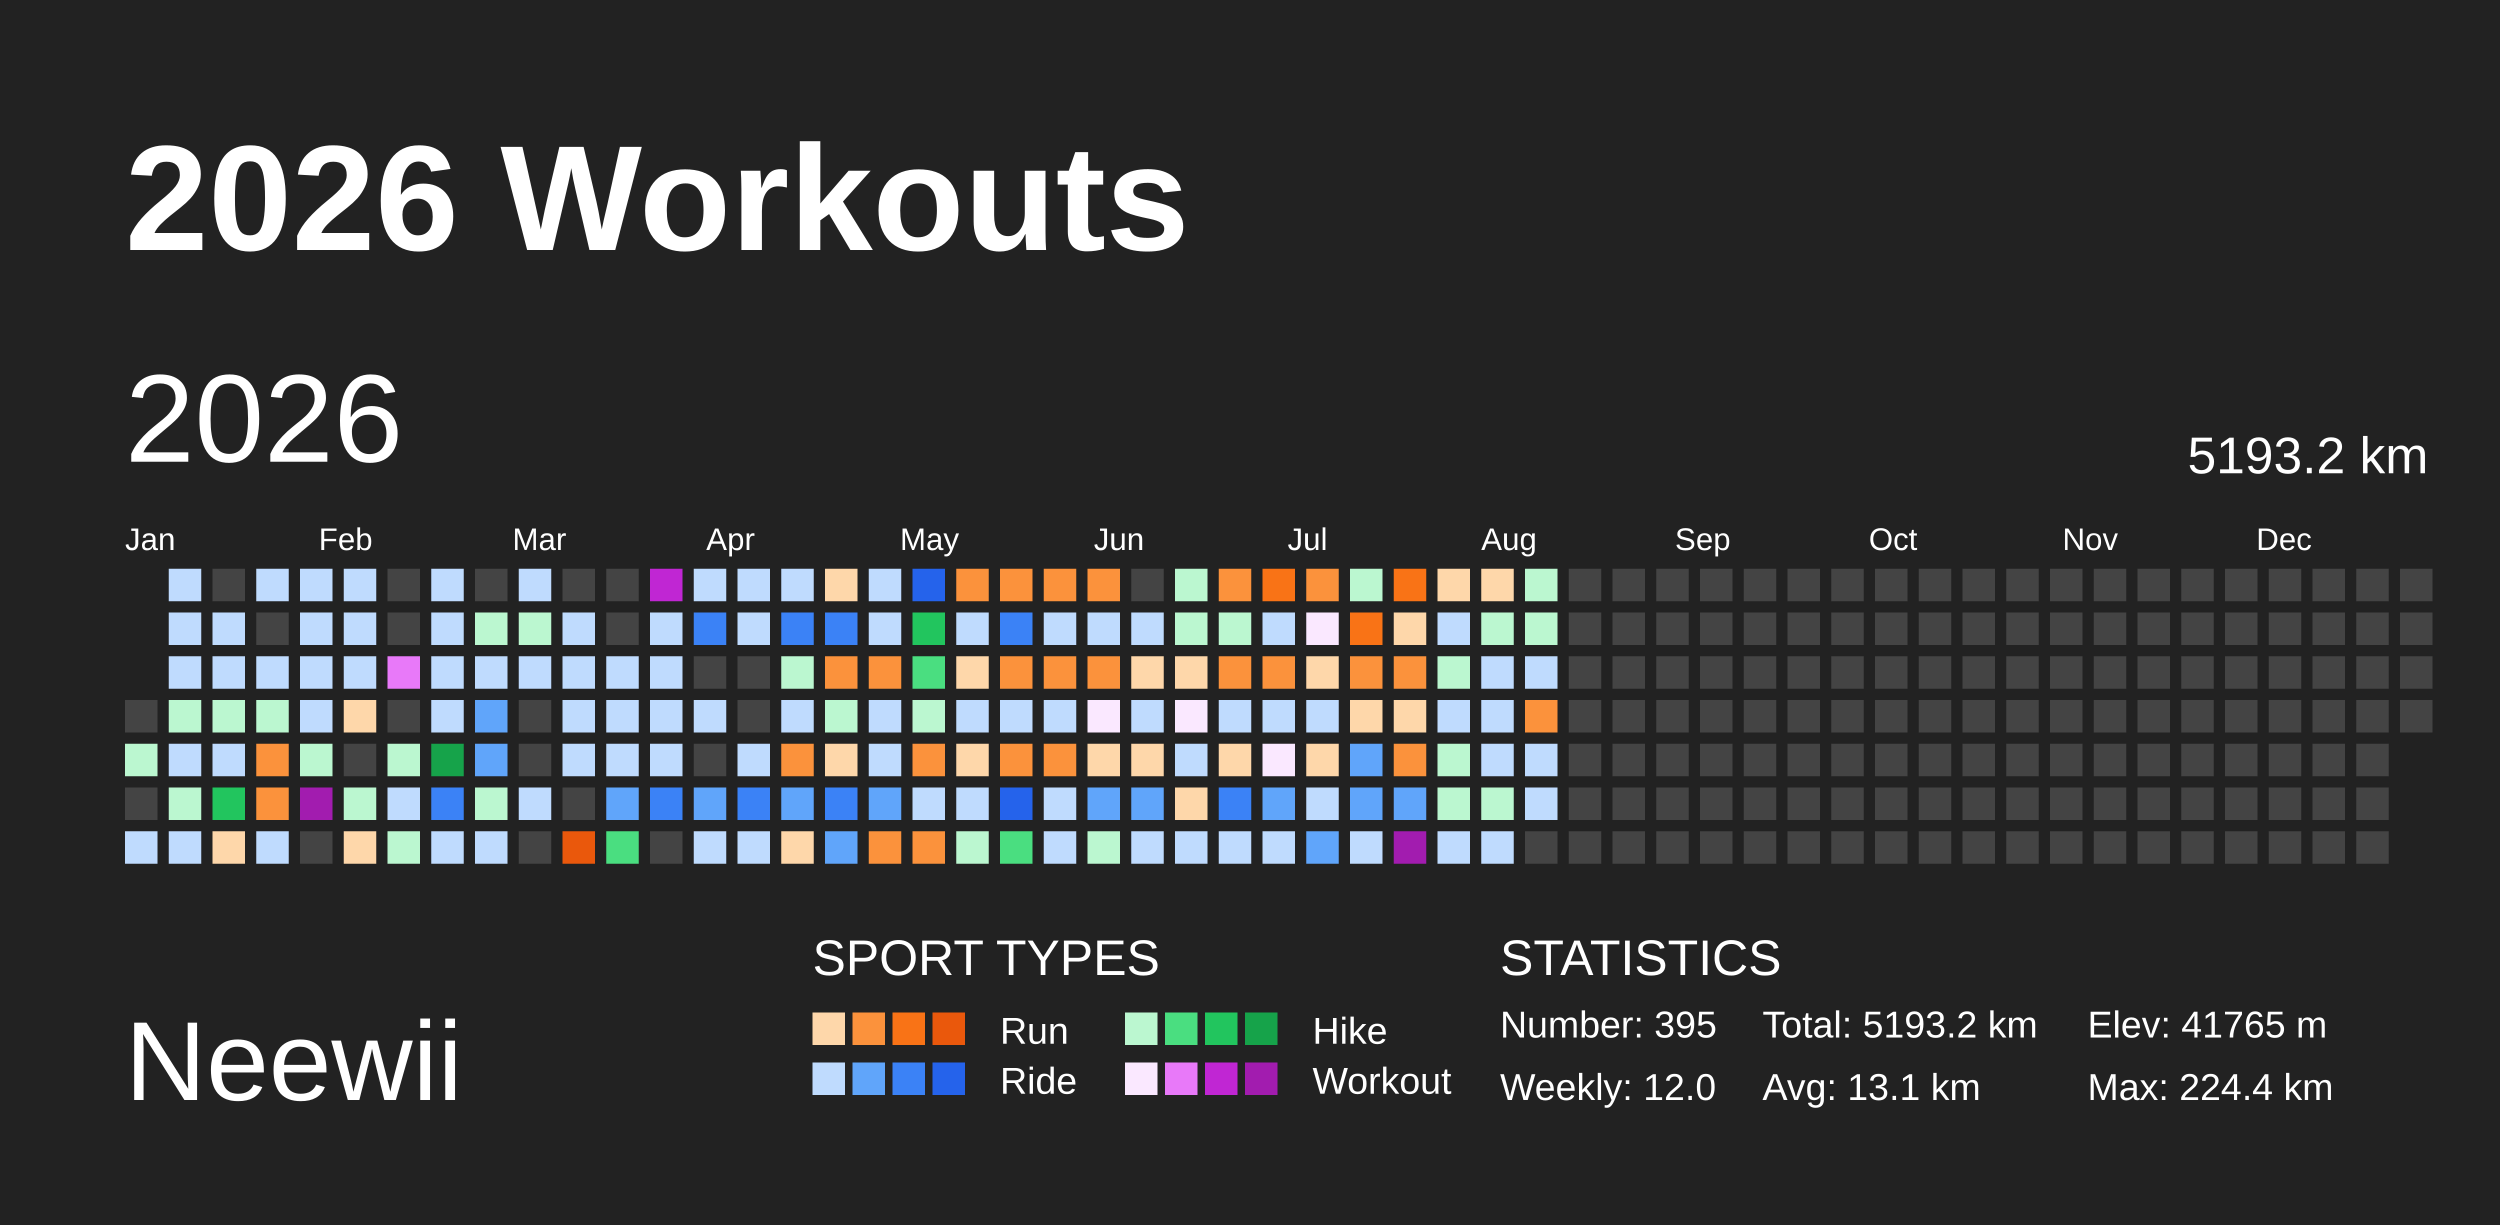
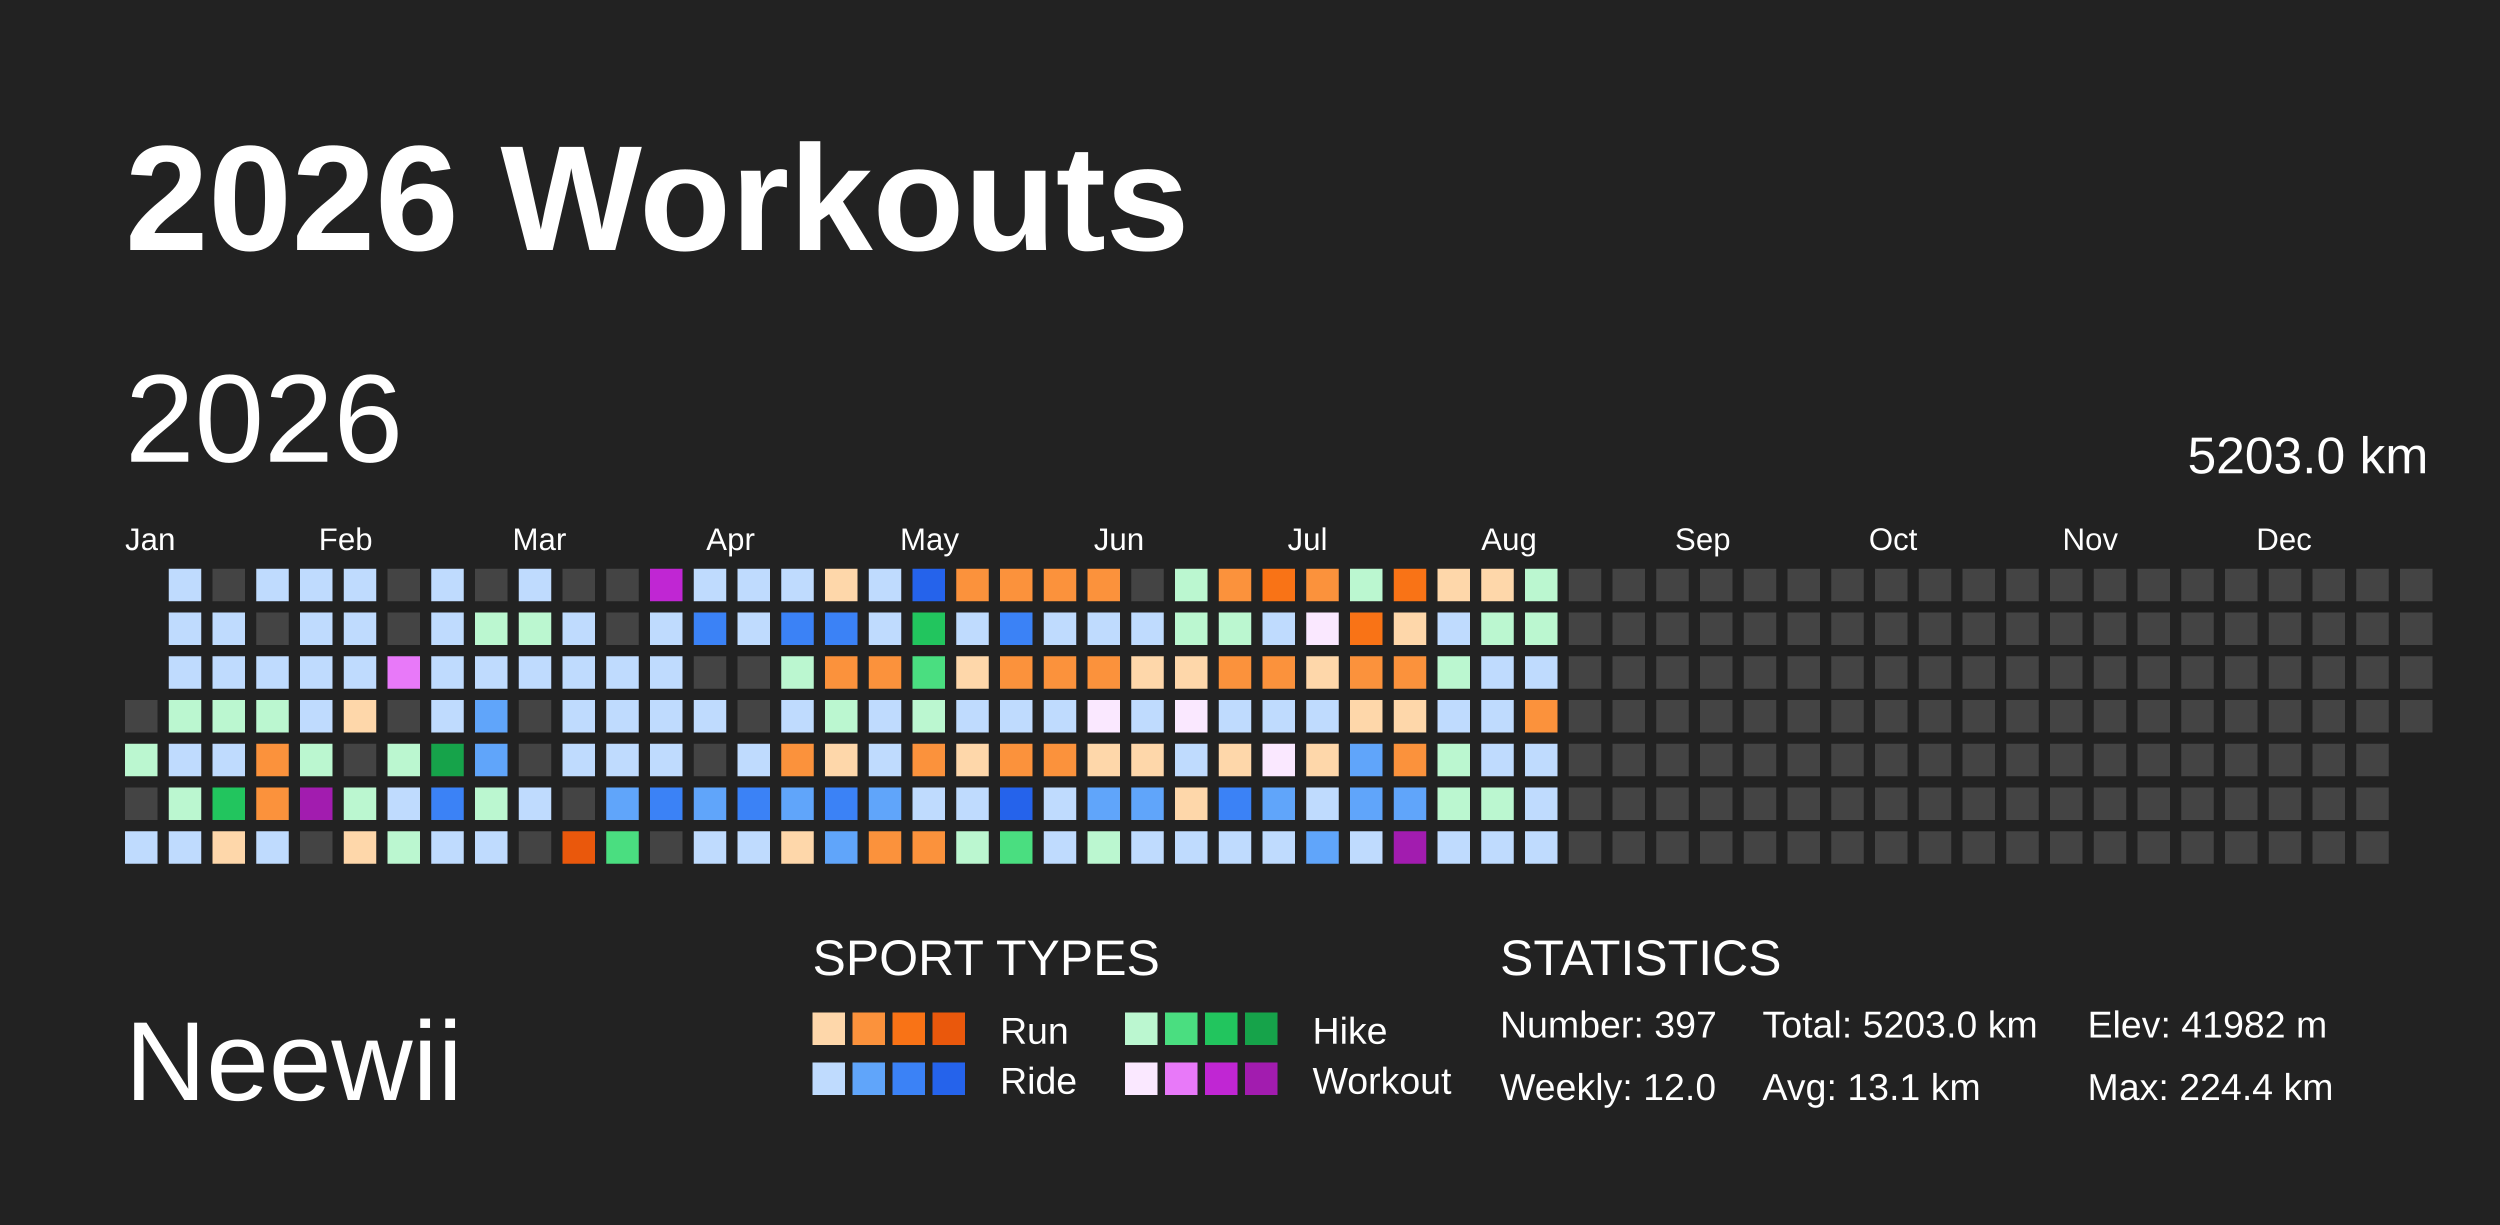
<svg xmlns="http://www.w3.org/2000/svg" baseProfile="full" height="98mm" version="1.1" viewBox="0,0,200,98" width="200mm">
  <defs />
  <rect fill="#222222" height="98" width="200" x="0" y="0" />
  <text fill="#FFFFFF" style="font-size:12px; font-family:Arial; font-weight:bold;" x="10" y="20">2026 Workouts</text>
  <text fill="#FFFFFF" style="font-size:9px; font-family:Arial" x="10" y="88">Neewii</text>
  <text fill="#FFFFFF" style="font-size:4px; font-family:Arial" x="65" y="78">SPORT TYPES</text>
  <rect fill="#fed7aa" height="2.6" width="2.6" x="65.0" y="81" />
  <rect fill="#fb923c" height="2.6" width="2.6" x="68.2" y="81" />
  <rect fill="#f97316" height="2.6" width="2.6" x="71.4" y="81" />
  <rect fill="#ea580c" height="2.6" width="2.6" x="74.6" y="81" />
  <text fill="#FFFFFF" style="font-size:3px; font-family:Arial" x="80" y="83.5">Run</text>
  <rect fill="#bbf7d0" height="2.6" width="2.6" x="90.0" y="81" />
  <rect fill="#4ade80" height="2.6" width="2.6" x="93.2" y="81" />
  <rect fill="#22c55e" height="2.6" width="2.6" x="96.4" y="81" />
  <rect fill="#16a34a" height="2.6" width="2.6" x="99.6" y="81" />
  <text fill="#FFFFFF" style="font-size:3px; font-family:Arial" x="105" y="83.5">Hike</text>
  <rect fill="#bfdbfe" height="2.6" width="2.6" x="65.0" y="85" />
  <rect fill="#60a5fa" height="2.6" width="2.6" x="68.2" y="85" />
  <rect fill="#3b82f6" height="2.6" width="2.6" x="71.4" y="85" />
  <rect fill="#2563eb" height="2.6" width="2.6" x="74.6" y="85" />
  <text fill="#FFFFFF" style="font-size:3px; font-family:Arial" x="80" y="87.5">Ride</text>
  <rect fill="#fae8ff" height="2.6" width="2.6" x="90.0" y="85" />
  <rect fill="#e879f9" height="2.6" width="2.6" x="93.2" y="85" />
  <rect fill="#c026d3" height="2.6" width="2.6" x="96.4" y="85" />
  <rect fill="#a21caf" height="2.6" width="2.6" x="99.6" y="85" />
  <text fill="#FFFFFF" style="font-size:3px; font-family:Arial" x="105" y="87.5">Workout</text>
  <text fill="#FFFFFF" style="font-size:4px; font-family:Arial" x="120" y="78">STATISTICS</text>
-   <text fill="#FFFFFF" style="font-size:3px; font-family:Arial" x="120" y="83">Number: 395</text>
+   <text fill="#FFFFFF" style="font-size:3px; font-family:Arial" x="120" y="83">Number: 397</text>
  <text fill="#FFFFFF" style="font-size:3px; font-family:Arial" x="120" y="88">Weekly: 12.0</text>
-   <text fill="#FFFFFF" style="font-size:3px; font-family:Arial" x="141" y="83">Total: 5193.2 km</text>
+   <text fill="#FFFFFF" style="font-size:3px; font-family:Arial" x="141" y="83">Total: 5203.0 km</text>
  <text fill="#FFFFFF" style="font-size:3px; font-family:Arial" x="141" y="88">Avg: 13.1 km</text>
-   <text fill="#FFFFFF" style="font-size:3px; font-family:Arial" x="167" y="83">Elev: 41765 m</text>
+   <text fill="#FFFFFF" style="font-size:3px; font-family:Arial" x="167" y="83">Elev: 41982 m</text>
  <text fill="#FFFFFF" style="font-size:3px; font-family:Arial" x="167" y="88">Max: 224.4 km</text>
  <text dominant-baseline="hanging" fill="#FFFFFF" style="font-size:10.0px; font-family:Arial;" x="10" y="30">2026</text>
-   <text dominant-baseline="hanging" fill="#FFFFFF" style="font-size:4.125px; font-family:Arial;" x="175" y="35">5193.2 km</text>
+   <text dominant-baseline="hanging" fill="#FFFFFF" style="font-size:4.125px; font-family:Arial;" x="175" y="35">5203.0 km</text>
  <text fill="#FFFFFF" style="font-size:2.5px; font-family:Arial" x="10.0" y="44">Jan</text>
  <text fill="#FFFFFF" style="font-size:2.5px; font-family:Arial" x="25.5" y="44">Feb</text>
  <text fill="#FFFFFF" style="font-size:2.5px; font-family:Arial" x="41.0" y="44">Mar</text>
  <text fill="#FFFFFF" style="font-size:2.5px; font-family:Arial" x="56.5" y="44">Apr</text>
  <text fill="#FFFFFF" style="font-size:2.5px; font-family:Arial" x="72.0" y="44">May</text>
  <text fill="#FFFFFF" style="font-size:2.5px; font-family:Arial" x="87.5" y="44">Jun</text>
  <text fill="#FFFFFF" style="font-size:2.5px; font-family:Arial" x="103.0" y="44">Jul</text>
  <text fill="#FFFFFF" style="font-size:2.5px; font-family:Arial" x="118.5" y="44">Aug</text>
  <text fill="#FFFFFF" style="font-size:2.5px; font-family:Arial" x="134.0" y="44">Sep</text>
  <text fill="#FFFFFF" style="font-size:2.5px; font-family:Arial" x="149.5" y="44">Oct</text>
  <text fill="#FFFFFF" style="font-size:2.5px; font-family:Arial" x="165.0" y="44">Nov</text>
  <text fill="#FFFFFF" style="font-size:2.5px; font-family:Arial" x="180.5" y="44">Dec</text>
  <rect fill="#444444" height="2.6" width="2.6" x="10.0" y="56.0" />
  <rect fill="#bbf7d0" height="2.6" width="2.6" x="10.0" y="59.5" />
  <rect fill="#444444" height="2.6" width="2.6" x="10.0" y="63.0" />
  <rect fill="#bfdbfe" height="2.6" width="2.6" x="10.0" y="66.5" />
  <rect fill="#bfdbfe" height="2.6" width="2.6" x="13.5" y="45.5" />
  <rect fill="#bfdbfe" height="2.6" width="2.6" x="13.5" y="49.0" />
  <rect fill="#bfdbfe" height="2.6" width="2.6" x="13.5" y="52.5" />
  <rect fill="#bbf7d0" height="2.6" width="2.6" x="13.5" y="56.0" />
  <rect fill="#bfdbfe" height="2.6" width="2.6" x="13.5" y="59.5" />
  <rect fill="#bbf7d0" height="2.6" width="2.6" x="13.5" y="63.0" />
  <rect fill="#bfdbfe" height="2.6" width="2.6" x="13.5" y="66.5" />
  <rect fill="#444444" height="2.6" width="2.6" x="17.0" y="45.5" />
  <rect fill="#bfdbfe" height="2.6" width="2.6" x="17.0" y="49.0" />
  <rect fill="#bfdbfe" height="2.6" width="2.6" x="17.0" y="52.5" />
  <rect fill="#bbf7d0" height="2.6" width="2.6" x="17.0" y="56.0" />
  <rect fill="#bfdbfe" height="2.6" width="2.6" x="17.0" y="59.5" />
  <rect fill="#22c55e" height="2.6" width="2.6" x="17.0" y="63.0" />
  <rect fill="#fed7aa" height="2.6" width="2.6" x="17.0" y="66.5" />
  <rect fill="#bfdbfe" height="2.6" width="2.6" x="20.5" y="45.5" />
  <rect fill="#444444" height="2.6" width="2.6" x="20.5" y="49.0" />
  <rect fill="#bfdbfe" height="2.6" width="2.6" x="20.5" y="52.5" />
  <rect fill="#bbf7d0" height="2.6" width="2.6" x="20.5" y="56.0" />
  <rect fill="#fb923c" height="2.6" width="2.6" x="20.5" y="59.5" />
  <rect fill="#fb923c" height="2.6" width="2.6" x="20.5" y="63.0" />
  <rect fill="#bfdbfe" height="2.6" width="2.6" x="20.5" y="66.5" />
  <rect fill="#bfdbfe" height="2.6" width="2.6" x="24.0" y="45.5" />
  <rect fill="#bfdbfe" height="2.6" width="2.6" x="24.0" y="49.0" />
  <rect fill="#bfdbfe" height="2.6" width="2.6" x="24.0" y="52.5" />
  <rect fill="#bfdbfe" height="2.6" width="2.6" x="24.0" y="56.0" />
  <rect fill="#bbf7d0" height="2.6" width="2.6" x="24.0" y="59.5" />
  <rect fill="#a21caf" height="2.6" width="2.6" x="24.0" y="63.0" />
  <rect fill="#444444" height="2.6" width="2.6" x="24.0" y="66.5" />
  <rect fill="#bfdbfe" height="2.6" width="2.6" x="27.5" y="45.5" />
  <rect fill="#bfdbfe" height="2.6" width="2.6" x="27.5" y="49.0" />
  <rect fill="#bfdbfe" height="2.6" width="2.6" x="27.5" y="52.5" />
  <rect fill="#fed7aa" height="2.6" width="2.6" x="27.5" y="56.0" />
  <rect fill="#444444" height="2.6" width="2.6" x="27.5" y="59.5" />
  <rect fill="#bbf7d0" height="2.6" width="2.6" x="27.5" y="63.0" />
  <rect fill="#fed7aa" height="2.6" width="2.6" x="27.5" y="66.5" />
  <rect fill="#444444" height="2.6" width="2.6" x="31.0" y="45.5" />
  <rect fill="#444444" height="2.6" width="2.6" x="31.0" y="49.0" />
  <rect fill="#e879f9" height="2.6" width="2.6" x="31.0" y="52.5" />
  <rect fill="#444444" height="2.6" width="2.6" x="31.0" y="56.0" />
  <rect fill="#bbf7d0" height="2.6" width="2.6" x="31.0" y="59.5" />
  <rect fill="#bfdbfe" height="2.6" width="2.6" x="31.0" y="63.0" />
  <rect fill="#bbf7d0" height="2.6" width="2.6" x="31.0" y="66.5" />
  <rect fill="#bfdbfe" height="2.6" width="2.6" x="34.5" y="45.5" />
  <rect fill="#bfdbfe" height="2.6" width="2.6" x="34.5" y="49.0" />
  <rect fill="#bfdbfe" height="2.6" width="2.6" x="34.5" y="52.5" />
  <rect fill="#bfdbfe" height="2.6" width="2.6" x="34.5" y="56.0" />
  <rect fill="#16a34a" height="2.6" width="2.6" x="34.5" y="59.5" />
  <rect fill="#3b82f6" height="2.6" width="2.6" x="34.5" y="63.0" />
  <rect fill="#bfdbfe" height="2.6" width="2.6" x="34.5" y="66.5" />
  <rect fill="#444444" height="2.6" width="2.6" x="38.0" y="45.5" />
  <rect fill="#bbf7d0" height="2.6" width="2.6" x="38.0" y="49.0" />
  <rect fill="#bfdbfe" height="2.6" width="2.6" x="38.0" y="52.5" />
  <rect fill="#60a5fa" height="2.6" width="2.6" x="38.0" y="56.0" />
  <rect fill="#60a5fa" height="2.6" width="2.6" x="38.0" y="59.5" />
  <rect fill="#bbf7d0" height="2.6" width="2.6" x="38.0" y="63.0" />
  <rect fill="#bfdbfe" height="2.6" width="2.6" x="38.0" y="66.5" />
  <rect fill="#bfdbfe" height="2.6" width="2.6" x="41.5" y="45.5" />
  <rect fill="#bbf7d0" height="2.6" width="2.6" x="41.5" y="49.0" />
  <rect fill="#bfdbfe" height="2.6" width="2.6" x="41.5" y="52.5" />
  <rect fill="#444444" height="2.6" width="2.6" x="41.5" y="56.0" />
  <rect fill="#444444" height="2.6" width="2.6" x="41.5" y="59.5" />
  <rect fill="#bfdbfe" height="2.6" width="2.6" x="41.5" y="63.0" />
  <rect fill="#444444" height="2.6" width="2.6" x="41.5" y="66.5" />
  <rect fill="#444444" height="2.6" width="2.6" x="45.0" y="45.5" />
  <rect fill="#bfdbfe" height="2.6" width="2.6" x="45.0" y="49.0" />
  <rect fill="#bfdbfe" height="2.6" width="2.6" x="45.0" y="52.5" />
  <rect fill="#bfdbfe" height="2.6" width="2.6" x="45.0" y="56.0" />
  <rect fill="#bfdbfe" height="2.6" width="2.6" x="45.0" y="59.5" />
  <rect fill="#444444" height="2.6" width="2.6" x="45.0" y="63.0" />
  <rect fill="#ea580c" height="2.6" width="2.6" x="45.0" y="66.5" />
  <rect fill="#444444" height="2.6" width="2.6" x="48.5" y="45.5" />
  <rect fill="#444444" height="2.6" width="2.6" x="48.5" y="49.0" />
  <rect fill="#bfdbfe" height="2.6" width="2.6" x="48.5" y="52.5" />
  <rect fill="#bfdbfe" height="2.6" width="2.6" x="48.5" y="56.0" />
  <rect fill="#bfdbfe" height="2.6" width="2.6" x="48.5" y="59.5" />
  <rect fill="#60a5fa" height="2.6" width="2.6" x="48.5" y="63.0" />
  <rect fill="#4ade80" height="2.6" width="2.6" x="48.5" y="66.5" />
  <rect fill="#c026d3" height="2.6" width="2.6" x="52.0" y="45.5" />
  <rect fill="#bfdbfe" height="2.6" width="2.6" x="52.0" y="49.0" />
  <rect fill="#bfdbfe" height="2.6" width="2.6" x="52.0" y="52.5" />
  <rect fill="#bfdbfe" height="2.6" width="2.6" x="52.0" y="56.0" />
  <rect fill="#bfdbfe" height="2.6" width="2.6" x="52.0" y="59.5" />
  <rect fill="#3b82f6" height="2.6" width="2.6" x="52.0" y="63.0" />
  <rect fill="#444444" height="2.6" width="2.6" x="52.0" y="66.5" />
  <rect fill="#bfdbfe" height="2.6" width="2.6" x="55.5" y="45.5" />
  <rect fill="#3b82f6" height="2.6" width="2.6" x="55.5" y="49.0" />
  <rect fill="#444444" height="2.6" width="2.6" x="55.5" y="52.5" />
  <rect fill="#bfdbfe" height="2.6" width="2.6" x="55.5" y="56.0" />
  <rect fill="#444444" height="2.6" width="2.6" x="55.5" y="59.5" />
  <rect fill="#60a5fa" height="2.6" width="2.6" x="55.5" y="63.0" />
  <rect fill="#bfdbfe" height="2.6" width="2.6" x="55.5" y="66.5" />
  <rect fill="#bfdbfe" height="2.6" width="2.6" x="59.0" y="45.5" />
  <rect fill="#bfdbfe" height="2.6" width="2.6" x="59.0" y="49.0" />
  <rect fill="#444444" height="2.6" width="2.6" x="59.0" y="52.5" />
  <rect fill="#444444" height="2.6" width="2.6" x="59.0" y="56.0" />
  <rect fill="#bfdbfe" height="2.6" width="2.6" x="59.0" y="59.5" />
  <rect fill="#3b82f6" height="2.6" width="2.6" x="59.0" y="63.0" />
  <rect fill="#bfdbfe" height="2.6" width="2.6" x="59.0" y="66.5" />
  <rect fill="#bfdbfe" height="2.6" width="2.6" x="62.5" y="45.5" />
  <rect fill="#3b82f6" height="2.6" width="2.6" x="62.5" y="49.0" />
  <rect fill="#bbf7d0" height="2.6" width="2.6" x="62.5" y="52.5" />
  <rect fill="#bfdbfe" height="2.6" width="2.6" x="62.5" y="56.0" />
  <rect fill="#fb923c" height="2.6" width="2.6" x="62.5" y="59.5" />
  <rect fill="#60a5fa" height="2.6" width="2.6" x="62.5" y="63.0" />
  <rect fill="#fed7aa" height="2.6" width="2.6" x="62.5" y="66.5" />
  <rect fill="#fed7aa" height="2.6" width="2.6" x="66.0" y="45.5" />
  <rect fill="#3b82f6" height="2.6" width="2.6" x="66.0" y="49.0" />
  <rect fill="#fb923c" height="2.6" width="2.6" x="66.0" y="52.5" />
  <rect fill="#bbf7d0" height="2.6" width="2.6" x="66.0" y="56.0" />
  <rect fill="#fed7aa" height="2.6" width="2.6" x="66.0" y="59.5" />
  <rect fill="#3b82f6" height="2.6" width="2.6" x="66.0" y="63.0" />
  <rect fill="#60a5fa" height="2.6" width="2.6" x="66.0" y="66.5" />
  <rect fill="#bfdbfe" height="2.6" width="2.6" x="69.5" y="45.5" />
  <rect fill="#bfdbfe" height="2.6" width="2.6" x="69.5" y="49.0" />
  <rect fill="#fb923c" height="2.6" width="2.6" x="69.5" y="52.5" />
  <rect fill="#bfdbfe" height="2.6" width="2.6" x="69.5" y="56.0" />
  <rect fill="#bfdbfe" height="2.6" width="2.6" x="69.5" y="59.5" />
  <rect fill="#60a5fa" height="2.6" width="2.6" x="69.5" y="63.0" />
  <rect fill="#fb923c" height="2.6" width="2.6" x="69.5" y="66.5" />
  <rect fill="#2563eb" height="2.6" width="2.6" x="73.0" y="45.5" />
  <rect fill="#22c55e" height="2.6" width="2.6" x="73.0" y="49.0" />
  <rect fill="#4ade80" height="2.6" width="2.6" x="73.0" y="52.5" />
  <rect fill="#bbf7d0" height="2.6" width="2.6" x="73.0" y="56.0" />
  <rect fill="#fb923c" height="2.6" width="2.6" x="73.0" y="59.5" />
  <rect fill="#bfdbfe" height="2.6" width="2.6" x="73.0" y="63.0" />
  <rect fill="#fb923c" height="2.6" width="2.6" x="73.0" y="66.5" />
  <rect fill="#fb923c" height="2.6" width="2.6" x="76.5" y="45.5" />
  <rect fill="#bfdbfe" height="2.6" width="2.6" x="76.5" y="49.0" />
  <rect fill="#fed7aa" height="2.6" width="2.6" x="76.5" y="52.5" />
  <rect fill="#bfdbfe" height="2.6" width="2.6" x="76.5" y="56.0" />
  <rect fill="#fed7aa" height="2.6" width="2.6" x="76.5" y="59.5" />
  <rect fill="#bfdbfe" height="2.6" width="2.6" x="76.5" y="63.0" />
  <rect fill="#bbf7d0" height="2.6" width="2.6" x="76.5" y="66.5" />
  <rect fill="#fb923c" height="2.6" width="2.6" x="80.0" y="45.5" />
  <rect fill="#3b82f6" height="2.6" width="2.6" x="80.0" y="49.0" />
  <rect fill="#fb923c" height="2.6" width="2.6" x="80.0" y="52.5" />
  <rect fill="#bfdbfe" height="2.6" width="2.6" x="80.0" y="56.0" />
  <rect fill="#fb923c" height="2.6" width="2.6" x="80.0" y="59.5" />
  <rect fill="#2563eb" height="2.6" width="2.6" x="80.0" y="63.0" />
  <rect fill="#4ade80" height="2.6" width="2.6" x="80.0" y="66.5" />
  <rect fill="#fb923c" height="2.6" width="2.6" x="83.5" y="45.5" />
  <rect fill="#bfdbfe" height="2.6" width="2.6" x="83.5" y="49.0" />
  <rect fill="#fb923c" height="2.6" width="2.6" x="83.5" y="52.5" />
  <rect fill="#bfdbfe" height="2.6" width="2.6" x="83.5" y="56.0" />
  <rect fill="#fb923c" height="2.6" width="2.6" x="83.5" y="59.5" />
  <rect fill="#bfdbfe" height="2.6" width="2.6" x="83.5" y="63.0" />
  <rect fill="#bfdbfe" height="2.6" width="2.6" x="83.5" y="66.5" />
  <rect fill="#fb923c" height="2.6" width="2.6" x="87.0" y="45.5" />
  <rect fill="#bfdbfe" height="2.6" width="2.6" x="87.0" y="49.0" />
  <rect fill="#fb923c" height="2.6" width="2.6" x="87.0" y="52.5" />
  <rect fill="#fae8ff" height="2.6" width="2.6" x="87.0" y="56.0" />
  <rect fill="#fed7aa" height="2.6" width="2.6" x="87.0" y="59.5" />
  <rect fill="#60a5fa" height="2.6" width="2.6" x="87.0" y="63.0" />
  <rect fill="#bbf7d0" height="2.6" width="2.6" x="87.0" y="66.5" />
  <rect fill="#444444" height="2.6" width="2.6" x="90.5" y="45.5" />
  <rect fill="#bfdbfe" height="2.6" width="2.6" x="90.5" y="49.0" />
  <rect fill="#fed7aa" height="2.6" width="2.6" x="90.5" y="52.5" />
  <rect fill="#bfdbfe" height="2.6" width="2.6" x="90.5" y="56.0" />
  <rect fill="#fed7aa" height="2.6" width="2.6" x="90.5" y="59.5" />
  <rect fill="#60a5fa" height="2.6" width="2.6" x="90.5" y="63.0" />
  <rect fill="#bfdbfe" height="2.6" width="2.6" x="90.5" y="66.5" />
  <rect fill="#bbf7d0" height="2.6" width="2.6" x="94.0" y="45.5" />
  <rect fill="#bbf7d0" height="2.6" width="2.6" x="94.0" y="49.0" />
  <rect fill="#fed7aa" height="2.6" width="2.6" x="94.0" y="52.5" />
  <rect fill="#fae8ff" height="2.6" width="2.6" x="94.0" y="56.0" />
  <rect fill="#bfdbfe" height="2.6" width="2.6" x="94.0" y="59.5" />
  <rect fill="#fed7aa" height="2.6" width="2.6" x="94.0" y="63.0" />
  <rect fill="#bfdbfe" height="2.6" width="2.6" x="94.0" y="66.5" />
  <rect fill="#fb923c" height="2.6" width="2.6" x="97.5" y="45.5" />
  <rect fill="#bbf7d0" height="2.6" width="2.6" x="97.5" y="49.0" />
  <rect fill="#fb923c" height="2.6" width="2.6" x="97.5" y="52.5" />
  <rect fill="#bfdbfe" height="2.6" width="2.6" x="97.5" y="56.0" />
  <rect fill="#fed7aa" height="2.6" width="2.6" x="97.5" y="59.5" />
  <rect fill="#3b82f6" height="2.6" width="2.6" x="97.5" y="63.0" />
  <rect fill="#bfdbfe" height="2.6" width="2.6" x="97.5" y="66.5" />
  <rect fill="#f97316" height="2.6" width="2.6" x="101.0" y="45.5" />
  <rect fill="#bfdbfe" height="2.6" width="2.6" x="101.0" y="49.0" />
  <rect fill="#fb923c" height="2.6" width="2.6" x="101.0" y="52.5" />
  <rect fill="#bfdbfe" height="2.6" width="2.6" x="101.0" y="56.0" />
  <rect fill="#fae8ff" height="2.6" width="2.6" x="101.0" y="59.5" />
  <rect fill="#60a5fa" height="2.6" width="2.6" x="101.0" y="63.0" />
  <rect fill="#bfdbfe" height="2.6" width="2.6" x="101.0" y="66.5" />
  <rect fill="#fb923c" height="2.6" width="2.6" x="104.5" y="45.5" />
  <rect fill="#fae8ff" height="2.6" width="2.6" x="104.5" y="49.0" />
  <rect fill="#fed7aa" height="2.6" width="2.6" x="104.5" y="52.5" />
  <rect fill="#bfdbfe" height="2.6" width="2.6" x="104.5" y="56.0" />
  <rect fill="#fed7aa" height="2.6" width="2.6" x="104.5" y="59.5" />
  <rect fill="#bfdbfe" height="2.6" width="2.6" x="104.5" y="63.0" />
  <rect fill="#60a5fa" height="2.6" width="2.6" x="104.5" y="66.5" />
  <rect fill="#bbf7d0" height="2.6" width="2.6" x="108.0" y="45.5" />
  <rect fill="#f97316" height="2.6" width="2.6" x="108.0" y="49.0" />
  <rect fill="#fb923c" height="2.6" width="2.6" x="108.0" y="52.5" />
  <rect fill="#fed7aa" height="2.6" width="2.6" x="108.0" y="56.0" />
  <rect fill="#60a5fa" height="2.6" width="2.6" x="108.0" y="59.5" />
  <rect fill="#60a5fa" height="2.6" width="2.6" x="108.0" y="63.0" />
  <rect fill="#bfdbfe" height="2.6" width="2.6" x="108.0" y="66.5" />
  <rect fill="#f97316" height="2.6" width="2.6" x="111.5" y="45.5" />
  <rect fill="#fed7aa" height="2.6" width="2.6" x="111.5" y="49.0" />
  <rect fill="#fb923c" height="2.6" width="2.6" x="111.5" y="52.5" />
  <rect fill="#fed7aa" height="2.6" width="2.6" x="111.5" y="56.0" />
  <rect fill="#fb923c" height="2.6" width="2.6" x="111.5" y="59.5" />
  <rect fill="#60a5fa" height="2.6" width="2.6" x="111.5" y="63.0" />
  <rect fill="#a21caf" height="2.6" width="2.6" x="111.5" y="66.5" />
  <rect fill="#fed7aa" height="2.6" width="2.6" x="115.0" y="45.5" />
  <rect fill="#bfdbfe" height="2.6" width="2.6" x="115.0" y="49.0" />
  <rect fill="#bbf7d0" height="2.6" width="2.6" x="115.0" y="52.5" />
  <rect fill="#bfdbfe" height="2.6" width="2.6" x="115.0" y="56.0" />
  <rect fill="#bbf7d0" height="2.6" width="2.6" x="115.0" y="59.5" />
  <rect fill="#bbf7d0" height="2.6" width="2.6" x="115.0" y="63.0" />
  <rect fill="#bfdbfe" height="2.6" width="2.6" x="115.0" y="66.5" />
  <rect fill="#fed7aa" height="2.6" width="2.6" x="118.5" y="45.5" />
  <rect fill="#bbf7d0" height="2.6" width="2.6" x="118.5" y="49.0" />
  <rect fill="#bfdbfe" height="2.6" width="2.6" x="118.5" y="52.5" />
  <rect fill="#bfdbfe" height="2.6" width="2.6" x="118.5" y="56.0" />
  <rect fill="#bfdbfe" height="2.6" width="2.6" x="118.5" y="59.5" />
  <rect fill="#bbf7d0" height="2.6" width="2.6" x="118.5" y="63.0" />
  <rect fill="#bfdbfe" height="2.6" width="2.6" x="118.5" y="66.5" />
  <rect fill="#bbf7d0" height="2.6" width="2.6" x="122.0" y="45.5" />
  <rect fill="#bbf7d0" height="2.6" width="2.6" x="122.0" y="49.0" />
  <rect fill="#bfdbfe" height="2.6" width="2.6" x="122.0" y="52.5" />
  <rect fill="#fb923c" height="2.6" width="2.6" x="122.0" y="56.0" />
  <rect fill="#bfdbfe" height="2.6" width="2.6" x="122.0" y="59.5" />
  <rect fill="#bfdbfe" height="2.6" width="2.6" x="122.0" y="63.0" />
-   <rect fill="#444444" height="2.6" width="2.6" x="122.0" y="66.5" />
+   <rect fill="#bfdbfe" height="2.6" width="2.6" x="122.0" y="66.5" />
  <rect fill="#444444" height="2.6" width="2.6" x="125.5" y="45.5" />
  <rect fill="#444444" height="2.6" width="2.6" x="125.5" y="49.0" />
  <rect fill="#444444" height="2.6" width="2.6" x="125.5" y="52.5" />
  <rect fill="#444444" height="2.6" width="2.6" x="125.5" y="56.0" />
  <rect fill="#444444" height="2.6" width="2.6" x="125.5" y="59.5" />
  <rect fill="#444444" height="2.6" width="2.6" x="125.5" y="63.0" />
  <rect fill="#444444" height="2.6" width="2.6" x="125.5" y="66.5" />
  <rect fill="#444444" height="2.6" width="2.6" x="129.0" y="45.5" />
  <rect fill="#444444" height="2.6" width="2.6" x="129.0" y="49.0" />
  <rect fill="#444444" height="2.6" width="2.6" x="129.0" y="52.5" />
  <rect fill="#444444" height="2.6" width="2.6" x="129.0" y="56.0" />
  <rect fill="#444444" height="2.6" width="2.6" x="129.0" y="59.5" />
  <rect fill="#444444" height="2.6" width="2.6" x="129.0" y="63.0" />
  <rect fill="#444444" height="2.6" width="2.6" x="129.0" y="66.5" />
  <rect fill="#444444" height="2.6" width="2.6" x="132.5" y="45.5" />
  <rect fill="#444444" height="2.6" width="2.6" x="132.5" y="49.0" />
  <rect fill="#444444" height="2.6" width="2.6" x="132.5" y="52.5" />
  <rect fill="#444444" height="2.6" width="2.6" x="132.5" y="56.0" />
  <rect fill="#444444" height="2.6" width="2.6" x="132.5" y="59.5" />
  <rect fill="#444444" height="2.6" width="2.6" x="132.5" y="63.0" />
  <rect fill="#444444" height="2.6" width="2.6" x="132.5" y="66.5" />
  <rect fill="#444444" height="2.6" width="2.6" x="136.0" y="45.5" />
  <rect fill="#444444" height="2.6" width="2.6" x="136.0" y="49.0" />
  <rect fill="#444444" height="2.6" width="2.6" x="136.0" y="52.5" />
  <rect fill="#444444" height="2.6" width="2.6" x="136.0" y="56.0" />
  <rect fill="#444444" height="2.6" width="2.6" x="136.0" y="59.5" />
  <rect fill="#444444" height="2.6" width="2.6" x="136.0" y="63.0" />
  <rect fill="#444444" height="2.6" width="2.6" x="136.0" y="66.5" />
  <rect fill="#444444" height="2.6" width="2.6" x="139.5" y="45.5" />
  <rect fill="#444444" height="2.6" width="2.6" x="139.5" y="49.0" />
  <rect fill="#444444" height="2.6" width="2.6" x="139.5" y="52.5" />
  <rect fill="#444444" height="2.6" width="2.6" x="139.5" y="56.0" />
  <rect fill="#444444" height="2.6" width="2.6" x="139.5" y="59.5" />
  <rect fill="#444444" height="2.6" width="2.6" x="139.5" y="63.0" />
  <rect fill="#444444" height="2.6" width="2.6" x="139.5" y="66.5" />
  <rect fill="#444444" height="2.6" width="2.6" x="143.0" y="45.5" />
  <rect fill="#444444" height="2.6" width="2.6" x="143.0" y="49.0" />
  <rect fill="#444444" height="2.6" width="2.6" x="143.0" y="52.5" />
  <rect fill="#444444" height="2.6" width="2.6" x="143.0" y="56.0" />
  <rect fill="#444444" height="2.6" width="2.6" x="143.0" y="59.5" />
  <rect fill="#444444" height="2.6" width="2.6" x="143.0" y="63.0" />
  <rect fill="#444444" height="2.6" width="2.6" x="143.0" y="66.5" />
  <rect fill="#444444" height="2.6" width="2.6" x="146.5" y="45.5" />
  <rect fill="#444444" height="2.6" width="2.6" x="146.5" y="49.0" />
  <rect fill="#444444" height="2.6" width="2.6" x="146.5" y="52.5" />
  <rect fill="#444444" height="2.6" width="2.6" x="146.5" y="56.0" />
  <rect fill="#444444" height="2.6" width="2.6" x="146.5" y="59.5" />
  <rect fill="#444444" height="2.6" width="2.6" x="146.5" y="63.0" />
  <rect fill="#444444" height="2.6" width="2.6" x="146.5" y="66.5" />
  <rect fill="#444444" height="2.6" width="2.6" x="150.0" y="45.5" />
  <rect fill="#444444" height="2.6" width="2.6" x="150.0" y="49.0" />
  <rect fill="#444444" height="2.6" width="2.6" x="150.0" y="52.5" />
  <rect fill="#444444" height="2.6" width="2.6" x="150.0" y="56.0" />
  <rect fill="#444444" height="2.6" width="2.6" x="150.0" y="59.5" />
  <rect fill="#444444" height="2.6" width="2.6" x="150.0" y="63.0" />
  <rect fill="#444444" height="2.6" width="2.6" x="150.0" y="66.5" />
  <rect fill="#444444" height="2.6" width="2.6" x="153.5" y="45.5" />
  <rect fill="#444444" height="2.6" width="2.6" x="153.5" y="49.0" />
  <rect fill="#444444" height="2.6" width="2.6" x="153.5" y="52.5" />
  <rect fill="#444444" height="2.6" width="2.6" x="153.5" y="56.0" />
  <rect fill="#444444" height="2.6" width="2.6" x="153.5" y="59.5" />
  <rect fill="#444444" height="2.6" width="2.6" x="153.5" y="63.0" />
  <rect fill="#444444" height="2.6" width="2.6" x="153.5" y="66.5" />
  <rect fill="#444444" height="2.6" width="2.6" x="157.0" y="45.5" />
  <rect fill="#444444" height="2.6" width="2.6" x="157.0" y="49.0" />
  <rect fill="#444444" height="2.6" width="2.6" x="157.0" y="52.5" />
  <rect fill="#444444" height="2.6" width="2.6" x="157.0" y="56.0" />
  <rect fill="#444444" height="2.6" width="2.6" x="157.0" y="59.5" />
  <rect fill="#444444" height="2.6" width="2.6" x="157.0" y="63.0" />
  <rect fill="#444444" height="2.6" width="2.6" x="157.0" y="66.5" />
  <rect fill="#444444" height="2.6" width="2.6" x="160.5" y="45.5" />
  <rect fill="#444444" height="2.6" width="2.6" x="160.5" y="49.0" />
  <rect fill="#444444" height="2.6" width="2.6" x="160.5" y="52.5" />
  <rect fill="#444444" height="2.6" width="2.6" x="160.5" y="56.0" />
  <rect fill="#444444" height="2.6" width="2.6" x="160.5" y="59.5" />
  <rect fill="#444444" height="2.6" width="2.6" x="160.5" y="63.0" />
  <rect fill="#444444" height="2.6" width="2.6" x="160.5" y="66.5" />
  <rect fill="#444444" height="2.6" width="2.6" x="164.0" y="45.5" />
  <rect fill="#444444" height="2.6" width="2.6" x="164.0" y="49.0" />
  <rect fill="#444444" height="2.6" width="2.6" x="164.0" y="52.5" />
  <rect fill="#444444" height="2.6" width="2.6" x="164.0" y="56.0" />
  <rect fill="#444444" height="2.6" width="2.6" x="164.0" y="59.5" />
  <rect fill="#444444" height="2.6" width="2.6" x="164.0" y="63.0" />
  <rect fill="#444444" height="2.6" width="2.6" x="164.0" y="66.5" />
  <rect fill="#444444" height="2.6" width="2.6" x="167.5" y="45.5" />
  <rect fill="#444444" height="2.6" width="2.6" x="167.5" y="49.0" />
  <rect fill="#444444" height="2.6" width="2.6" x="167.5" y="52.5" />
  <rect fill="#444444" height="2.6" width="2.6" x="167.5" y="56.0" />
  <rect fill="#444444" height="2.6" width="2.6" x="167.5" y="59.5" />
  <rect fill="#444444" height="2.6" width="2.6" x="167.5" y="63.0" />
  <rect fill="#444444" height="2.6" width="2.6" x="167.5" y="66.5" />
  <rect fill="#444444" height="2.6" width="2.6" x="171.0" y="45.5" />
  <rect fill="#444444" height="2.6" width="2.6" x="171.0" y="49.0" />
  <rect fill="#444444" height="2.6" width="2.6" x="171.0" y="52.5" />
  <rect fill="#444444" height="2.6" width="2.6" x="171.0" y="56.0" />
  <rect fill="#444444" height="2.6" width="2.6" x="171.0" y="59.5" />
  <rect fill="#444444" height="2.6" width="2.6" x="171.0" y="63.0" />
  <rect fill="#444444" height="2.6" width="2.6" x="171.0" y="66.5" />
  <rect fill="#444444" height="2.6" width="2.6" x="174.5" y="45.5" />
  <rect fill="#444444" height="2.6" width="2.6" x="174.5" y="49.0" />
  <rect fill="#444444" height="2.6" width="2.6" x="174.5" y="52.5" />
  <rect fill="#444444" height="2.6" width="2.6" x="174.5" y="56.0" />
  <rect fill="#444444" height="2.6" width="2.6" x="174.5" y="59.5" />
  <rect fill="#444444" height="2.6" width="2.6" x="174.5" y="63.0" />
  <rect fill="#444444" height="2.6" width="2.6" x="174.5" y="66.5" />
  <rect fill="#444444" height="2.6" width="2.6" x="178.0" y="45.5" />
  <rect fill="#444444" height="2.6" width="2.6" x="178.0" y="49.0" />
  <rect fill="#444444" height="2.6" width="2.6" x="178.0" y="52.5" />
  <rect fill="#444444" height="2.6" width="2.6" x="178.0" y="56.0" />
  <rect fill="#444444" height="2.6" width="2.6" x="178.0" y="59.5" />
  <rect fill="#444444" height="2.6" width="2.6" x="178.0" y="63.0" />
  <rect fill="#444444" height="2.6" width="2.6" x="178.0" y="66.5" />
  <rect fill="#444444" height="2.6" width="2.6" x="181.5" y="45.5" />
  <rect fill="#444444" height="2.6" width="2.6" x="181.5" y="49.0" />
  <rect fill="#444444" height="2.6" width="2.6" x="181.5" y="52.5" />
  <rect fill="#444444" height="2.6" width="2.6" x="181.5" y="56.0" />
  <rect fill="#444444" height="2.6" width="2.6" x="181.5" y="59.5" />
  <rect fill="#444444" height="2.6" width="2.6" x="181.5" y="63.0" />
  <rect fill="#444444" height="2.6" width="2.6" x="181.5" y="66.5" />
  <rect fill="#444444" height="2.6" width="2.6" x="185.0" y="45.5" />
  <rect fill="#444444" height="2.6" width="2.6" x="185.0" y="49.0" />
  <rect fill="#444444" height="2.6" width="2.6" x="185.0" y="52.5" />
  <rect fill="#444444" height="2.6" width="2.6" x="185.0" y="56.0" />
  <rect fill="#444444" height="2.6" width="2.6" x="185.0" y="59.5" />
  <rect fill="#444444" height="2.6" width="2.6" x="185.0" y="63.0" />
  <rect fill="#444444" height="2.6" width="2.6" x="185.0" y="66.5" />
  <rect fill="#444444" height="2.6" width="2.6" x="188.5" y="45.5" />
  <rect fill="#444444" height="2.6" width="2.6" x="188.5" y="49.0" />
  <rect fill="#444444" height="2.6" width="2.6" x="188.5" y="52.5" />
  <rect fill="#444444" height="2.6" width="2.6" x="188.5" y="56.0" />
  <rect fill="#444444" height="2.6" width="2.6" x="188.5" y="59.5" />
  <rect fill="#444444" height="2.6" width="2.6" x="188.5" y="63.0" />
  <rect fill="#444444" height="2.6" width="2.6" x="188.5" y="66.5" />
  <rect fill="#444444" height="2.6" width="2.6" x="192.0" y="45.5" />
  <rect fill="#444444" height="2.6" width="2.6" x="192.0" y="49.0" />
  <rect fill="#444444" height="2.6" width="2.6" x="192.0" y="52.5" />
  <rect fill="#444444" height="2.6" width="2.6" x="192.0" y="56.0" />
</svg>
